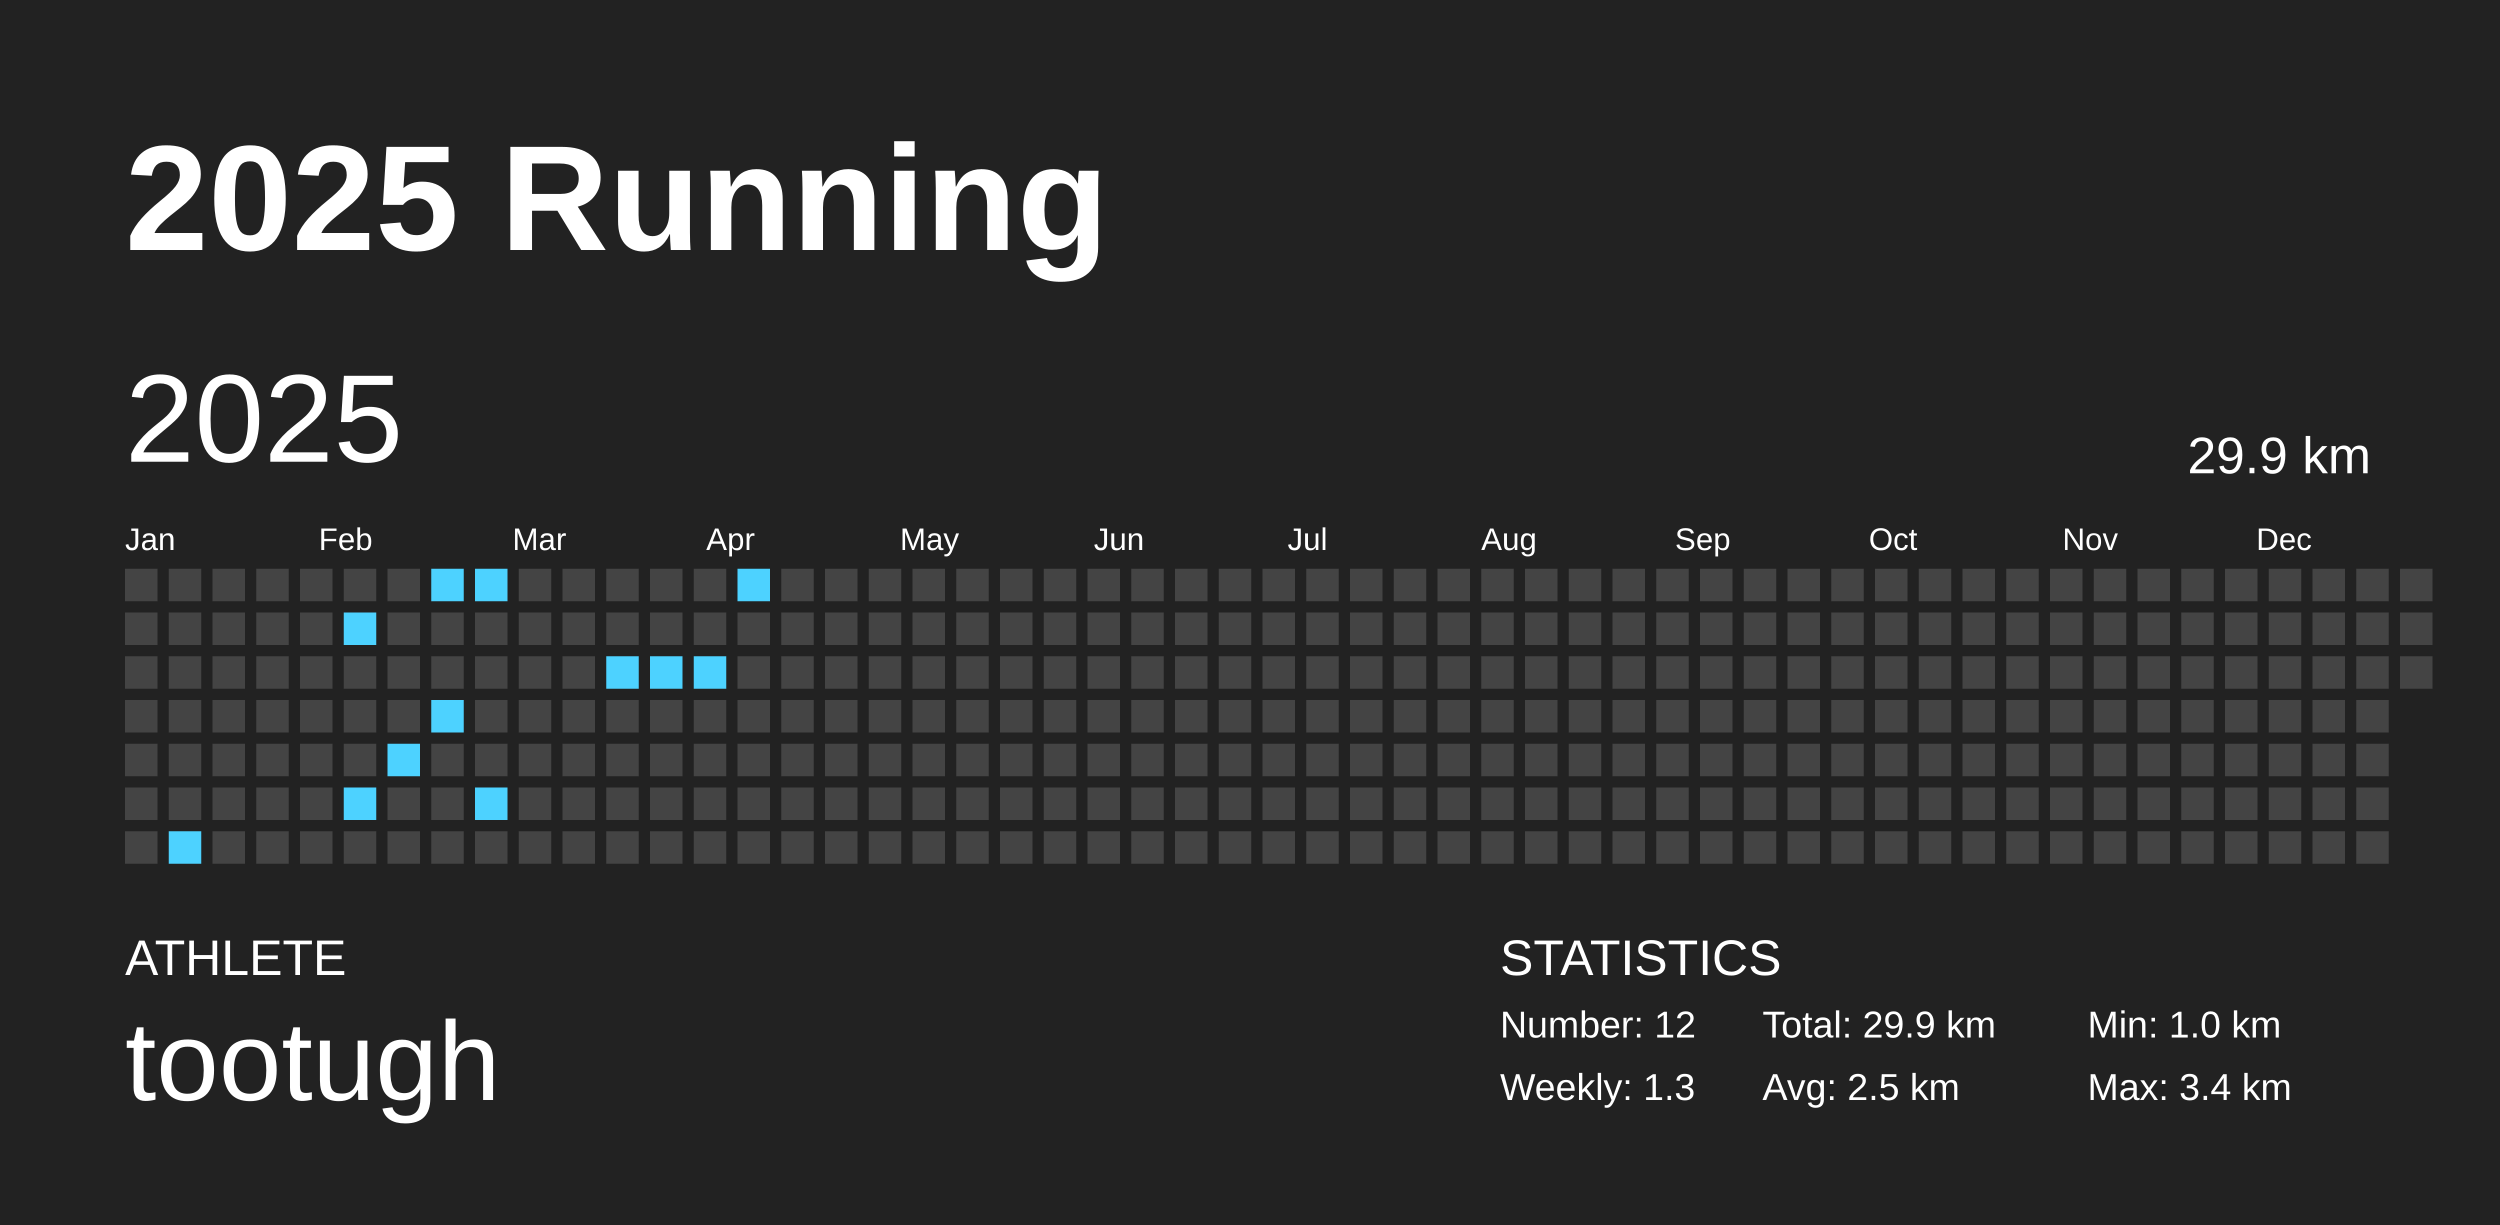
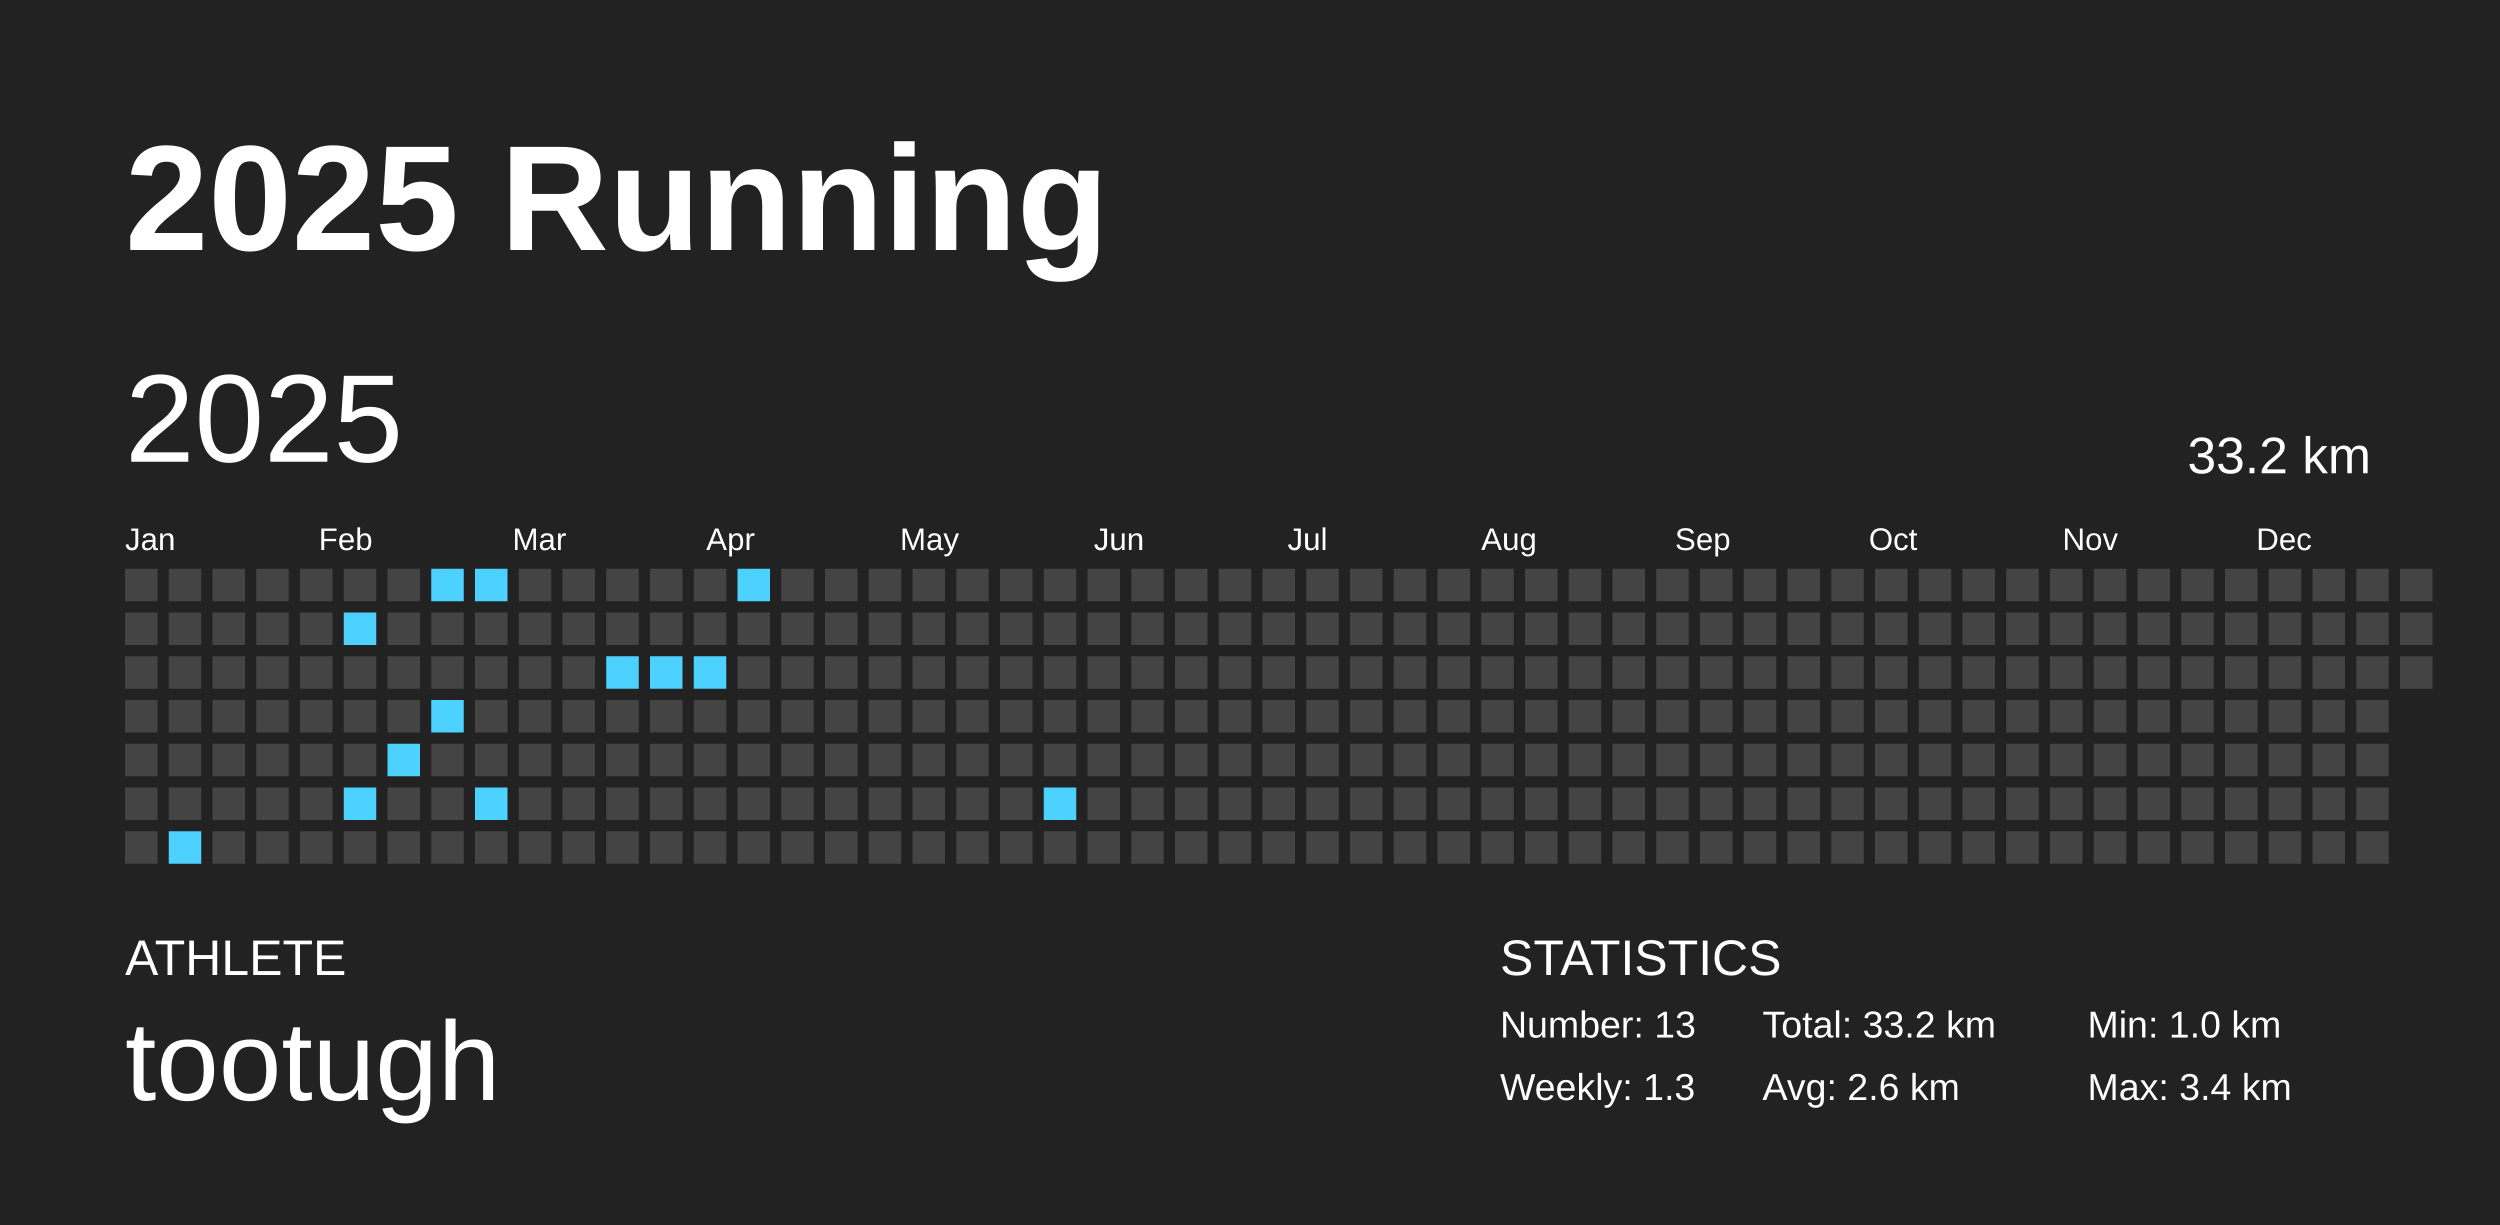
<svg xmlns="http://www.w3.org/2000/svg" baseProfile="full" height="98mm" version="1.1" viewBox="0,0,200,98" width="200mm">
  <defs />
  <rect fill="#222222" height="98" width="200" x="0" y="0" />
  <text fill="#FFFFFF" style="font-size:12px; font-family:Arial; font-weight:bold;" x="10" y="20">2025 Running</text>
  <text fill="#FFFFFF" style="font-size:4px; font-family:Arial" x="10" y="78">ATHLETE</text>
  <text fill="#FFFFFF" style="font-size:9px; font-family:Arial" x="10" y="88">tootugh</text>
  <text fill="#FFFFFF" style="font-size:4px; font-family:Arial" x="120" y="78">STATISTICS</text>
-   <text fill="#FFFFFF" style="font-size:3px; font-family:Arial" x="120" y="83">Number: 12</text>
+   <text fill="#FFFFFF" style="font-size:3px; font-family:Arial" x="120" y="83">Number: 13</text>
  <text fill="#FFFFFF" style="font-size:3px; font-family:Arial" x="120" y="88">Weekly: 1.3</text>
-   <text fill="#FFFFFF" style="font-size:3px; font-family:Arial" x="141" y="83">Total: 29.9 km</text>
-   <text fill="#FFFFFF" style="font-size:3px; font-family:Arial" x="141" y="88">Avg: 2.5 km</text>
+   <text fill="#FFFFFF" style="font-size:3px; font-family:Arial" x="141" y="83">Total: 33.2 km</text>
+   <text fill="#FFFFFF" style="font-size:3px; font-family:Arial" x="141" y="88">Avg: 2.6 km</text>
  <text fill="#FFFFFF" style="font-size:3px; font-family:Arial" x="167" y="83">Min: 1.0 km</text>
  <text fill="#FFFFFF" style="font-size:3px; font-family:Arial" x="167" y="88">Max: 3.4 km</text>
  <text dominant-baseline="hanging" fill="#FFFFFF" style="font-size:10.0px; font-family:Arial;" x="10" y="30">2025</text>
-   <text dominant-baseline="hanging" fill="#FFFFFF" style="font-size:4.125px; font-family:Arial;" x="175" y="35">29.9 km</text>
+   <text dominant-baseline="hanging" fill="#FFFFFF" style="font-size:4.125px; font-family:Arial;" x="175" y="35">33.2 km</text>
  <text fill="#FFFFFF" style="font-size:2.5px; font-family:Arial" x="10.0" y="44">Jan</text>
  <text fill="#FFFFFF" style="font-size:2.5px; font-family:Arial" x="25.5" y="44">Feb</text>
  <text fill="#FFFFFF" style="font-size:2.5px; font-family:Arial" x="41.0" y="44">Mar</text>
  <text fill="#FFFFFF" style="font-size:2.5px; font-family:Arial" x="56.5" y="44">Apr</text>
  <text fill="#FFFFFF" style="font-size:2.5px; font-family:Arial" x="72.0" y="44">May</text>
  <text fill="#FFFFFF" style="font-size:2.5px; font-family:Arial" x="87.5" y="44">Jun</text>
  <text fill="#FFFFFF" style="font-size:2.5px; font-family:Arial" x="103.0" y="44">Jul</text>
  <text fill="#FFFFFF" style="font-size:2.5px; font-family:Arial" x="118.5" y="44">Aug</text>
  <text fill="#FFFFFF" style="font-size:2.5px; font-family:Arial" x="134.0" y="44">Sep</text>
  <text fill="#FFFFFF" style="font-size:2.5px; font-family:Arial" x="149.5" y="44">Oct</text>
  <text fill="#FFFFFF" style="font-size:2.5px; font-family:Arial" x="165.0" y="44">Nov</text>
  <text fill="#FFFFFF" style="font-size:2.5px; font-family:Arial" x="180.5" y="44">Dec</text>
  <rect fill="#444444" height="2.6" width="2.6" x="10.0" y="45.5" />
  <rect fill="#444444" height="2.6" width="2.6" x="10.0" y="49.0" />
  <rect fill="#444444" height="2.6" width="2.6" x="10.0" y="52.5" />
  <rect fill="#444444" height="2.6" width="2.6" x="10.0" y="56.0" />
  <rect fill="#444444" height="2.6" width="2.6" x="10.0" y="59.5" />
  <rect fill="#444444" height="2.6" width="2.6" x="10.0" y="63.0" />
  <rect fill="#444444" height="2.6" width="2.6" x="10.0" y="66.5" />
  <rect fill="#444444" height="2.6" width="2.6" x="13.5" y="45.5" />
  <rect fill="#444444" height="2.6" width="2.6" x="13.5" y="49.0" />
  <rect fill="#444444" height="2.6" width="2.6" x="13.5" y="52.5" />
  <rect fill="#444444" height="2.6" width="2.6" x="13.5" y="56.0" />
  <rect fill="#444444" height="2.6" width="2.6" x="13.5" y="59.5" />
  <rect fill="#444444" height="2.6" width="2.6" x="13.5" y="63.0" />
  <rect fill="#4dd2ff" height="2.6" width="2.6" x="13.5" y="66.5" />
  <rect fill="#444444" height="2.6" width="2.6" x="17.0" y="45.5" />
  <rect fill="#444444" height="2.6" width="2.6" x="17.0" y="49.0" />
  <rect fill="#444444" height="2.6" width="2.6" x="17.0" y="52.5" />
  <rect fill="#444444" height="2.6" width="2.6" x="17.0" y="56.0" />
  <rect fill="#444444" height="2.6" width="2.6" x="17.0" y="59.5" />
  <rect fill="#444444" height="2.6" width="2.6" x="17.0" y="63.0" />
  <rect fill="#444444" height="2.6" width="2.6" x="17.0" y="66.5" />
  <rect fill="#444444" height="2.6" width="2.6" x="20.5" y="45.5" />
  <rect fill="#444444" height="2.6" width="2.6" x="20.5" y="49.0" />
  <rect fill="#444444" height="2.6" width="2.6" x="20.5" y="52.5" />
  <rect fill="#444444" height="2.6" width="2.6" x="20.5" y="56.0" />
  <rect fill="#444444" height="2.6" width="2.6" x="20.5" y="59.5" />
  <rect fill="#444444" height="2.6" width="2.6" x="20.5" y="63.0" />
  <rect fill="#444444" height="2.6" width="2.6" x="20.5" y="66.5" />
  <rect fill="#444444" height="2.6" width="2.6" x="24.0" y="45.5" />
  <rect fill="#444444" height="2.6" width="2.6" x="24.0" y="49.0" />
  <rect fill="#444444" height="2.6" width="2.6" x="24.0" y="52.5" />
  <rect fill="#444444" height="2.6" width="2.6" x="24.0" y="56.0" />
  <rect fill="#444444" height="2.6" width="2.6" x="24.0" y="59.5" />
  <rect fill="#444444" height="2.6" width="2.6" x="24.0" y="63.0" />
  <rect fill="#444444" height="2.6" width="2.6" x="24.0" y="66.5" />
  <rect fill="#444444" height="2.6" width="2.6" x="27.5" y="45.5" />
  <rect fill="#4dd2ff" height="2.6" width="2.6" x="27.5" y="49.0" />
  <rect fill="#444444" height="2.6" width="2.6" x="27.5" y="52.5" />
  <rect fill="#444444" height="2.6" width="2.6" x="27.5" y="56.0" />
  <rect fill="#444444" height="2.6" width="2.6" x="27.5" y="59.5" />
  <rect fill="#4dd2ff" height="2.6" width="2.6" x="27.5" y="63.0" />
  <rect fill="#444444" height="2.6" width="2.6" x="27.5" y="66.5" />
  <rect fill="#444444" height="2.6" width="2.6" x="31.0" y="45.5" />
  <rect fill="#444444" height="2.6" width="2.6" x="31.0" y="49.0" />
  <rect fill="#444444" height="2.6" width="2.6" x="31.0" y="52.5" />
  <rect fill="#444444" height="2.6" width="2.6" x="31.0" y="56.0" />
  <rect fill="#4dd2ff" height="2.6" width="2.6" x="31.0" y="59.5" />
  <rect fill="#444444" height="2.6" width="2.6" x="31.0" y="63.0" />
  <rect fill="#444444" height="2.6" width="2.6" x="31.0" y="66.5" />
  <rect fill="#4dd2ff" height="2.6" width="2.6" x="34.5" y="45.5" />
  <rect fill="#444444" height="2.6" width="2.6" x="34.5" y="49.0" />
  <rect fill="#444444" height="2.6" width="2.6" x="34.5" y="52.5" />
  <rect fill="#4dd2ff" height="2.6" width="2.6" x="34.5" y="56.0" />
  <rect fill="#444444" height="2.6" width="2.6" x="34.5" y="59.5" />
  <rect fill="#444444" height="2.6" width="2.6" x="34.5" y="63.0" />
  <rect fill="#444444" height="2.6" width="2.6" x="34.5" y="66.5" />
  <rect fill="#4dd2ff" height="2.6" width="2.6" x="38.0" y="45.5" />
  <rect fill="#444444" height="2.6" width="2.6" x="38.0" y="49.0" />
  <rect fill="#444444" height="2.6" width="2.6" x="38.0" y="52.5" />
  <rect fill="#444444" height="2.6" width="2.6" x="38.0" y="56.0" />
  <rect fill="#444444" height="2.6" width="2.6" x="38.0" y="59.5" />
  <rect fill="#4dd2ff" height="2.6" width="2.6" x="38.0" y="63.0" />
  <rect fill="#444444" height="2.6" width="2.6" x="38.0" y="66.5" />
  <rect fill="#444444" height="2.6" width="2.6" x="41.5" y="45.5" />
  <rect fill="#444444" height="2.6" width="2.6" x="41.5" y="49.0" />
  <rect fill="#444444" height="2.6" width="2.6" x="41.5" y="52.5" />
  <rect fill="#444444" height="2.6" width="2.6" x="41.5" y="56.0" />
  <rect fill="#444444" height="2.6" width="2.6" x="41.5" y="59.5" />
  <rect fill="#444444" height="2.6" width="2.6" x="41.5" y="63.0" />
  <rect fill="#444444" height="2.6" width="2.6" x="41.5" y="66.5" />
  <rect fill="#444444" height="2.6" width="2.6" x="45.0" y="45.5" />
  <rect fill="#444444" height="2.6" width="2.6" x="45.0" y="49.0" />
  <rect fill="#444444" height="2.6" width="2.6" x="45.0" y="52.5" />
  <rect fill="#444444" height="2.6" width="2.6" x="45.0" y="56.0" />
  <rect fill="#444444" height="2.6" width="2.6" x="45.0" y="59.5" />
  <rect fill="#444444" height="2.6" width="2.6" x="45.0" y="63.0" />
  <rect fill="#444444" height="2.6" width="2.6" x="45.0" y="66.5" />
  <rect fill="#444444" height="2.6" width="2.6" x="48.5" y="45.5" />
  <rect fill="#444444" height="2.6" width="2.6" x="48.5" y="49.0" />
  <rect fill="#4dd2ff" height="2.6" width="2.6" x="48.5" y="52.5" />
  <rect fill="#444444" height="2.6" width="2.6" x="48.5" y="56.0" />
  <rect fill="#444444" height="2.6" width="2.6" x="48.5" y="59.5" />
  <rect fill="#444444" height="2.6" width="2.6" x="48.5" y="63.0" />
  <rect fill="#444444" height="2.6" width="2.6" x="48.5" y="66.5" />
  <rect fill="#444444" height="2.6" width="2.6" x="52.0" y="45.5" />
  <rect fill="#444444" height="2.6" width="2.6" x="52.0" y="49.0" />
  <rect fill="#4dd2ff" height="2.6" width="2.6" x="52.0" y="52.5" />
  <rect fill="#444444" height="2.6" width="2.6" x="52.0" y="56.0" />
  <rect fill="#444444" height="2.6" width="2.6" x="52.0" y="59.5" />
  <rect fill="#444444" height="2.6" width="2.6" x="52.0" y="63.0" />
  <rect fill="#444444" height="2.6" width="2.6" x="52.0" y="66.5" />
  <rect fill="#444444" height="2.6" width="2.6" x="55.5" y="45.5" />
  <rect fill="#444444" height="2.6" width="2.6" x="55.5" y="49.0" />
  <rect fill="#4dd2ff" height="2.6" width="2.6" x="55.5" y="52.5" />
  <rect fill="#444444" height="2.6" width="2.6" x="55.5" y="56.0" />
  <rect fill="#444444" height="2.6" width="2.6" x="55.5" y="59.5" />
  <rect fill="#444444" height="2.6" width="2.6" x="55.5" y="63.0" />
  <rect fill="#444444" height="2.6" width="2.6" x="55.5" y="66.5" />
  <rect fill="#4dd2ff" height="2.6" width="2.6" x="59.0" y="45.5" />
  <rect fill="#444444" height="2.6" width="2.6" x="59.0" y="49.0" />
  <rect fill="#444444" height="2.6" width="2.6" x="59.0" y="52.5" />
  <rect fill="#444444" height="2.6" width="2.6" x="59.0" y="56.0" />
  <rect fill="#444444" height="2.6" width="2.6" x="59.0" y="59.5" />
  <rect fill="#444444" height="2.6" width="2.6" x="59.0" y="63.0" />
  <rect fill="#444444" height="2.6" width="2.6" x="59.0" y="66.5" />
  <rect fill="#444444" height="2.6" width="2.6" x="62.5" y="45.5" />
  <rect fill="#444444" height="2.6" width="2.6" x="62.5" y="49.0" />
  <rect fill="#444444" height="2.6" width="2.6" x="62.5" y="52.5" />
  <rect fill="#444444" height="2.6" width="2.6" x="62.5" y="56.0" />
  <rect fill="#444444" height="2.6" width="2.6" x="62.5" y="59.5" />
  <rect fill="#444444" height="2.6" width="2.6" x="62.5" y="63.0" />
  <rect fill="#444444" height="2.6" width="2.6" x="62.5" y="66.5" />
  <rect fill="#444444" height="2.6" width="2.6" x="66.0" y="45.5" />
  <rect fill="#444444" height="2.6" width="2.6" x="66.0" y="49.0" />
  <rect fill="#444444" height="2.6" width="2.6" x="66.0" y="52.5" />
  <rect fill="#444444" height="2.6" width="2.6" x="66.0" y="56.0" />
  <rect fill="#444444" height="2.6" width="2.6" x="66.0" y="59.5" />
  <rect fill="#444444" height="2.6" width="2.6" x="66.0" y="63.0" />
  <rect fill="#444444" height="2.6" width="2.6" x="66.0" y="66.5" />
  <rect fill="#444444" height="2.6" width="2.6" x="69.5" y="45.5" />
  <rect fill="#444444" height="2.6" width="2.6" x="69.5" y="49.0" />
  <rect fill="#444444" height="2.6" width="2.6" x="69.5" y="52.5" />
  <rect fill="#444444" height="2.6" width="2.6" x="69.5" y="56.0" />
  <rect fill="#444444" height="2.6" width="2.6" x="69.5" y="59.5" />
  <rect fill="#444444" height="2.6" width="2.6" x="69.5" y="63.0" />
  <rect fill="#444444" height="2.6" width="2.6" x="69.5" y="66.5" />
  <rect fill="#444444" height="2.6" width="2.6" x="73.0" y="45.5" />
  <rect fill="#444444" height="2.6" width="2.6" x="73.0" y="49.0" />
  <rect fill="#444444" height="2.6" width="2.6" x="73.0" y="52.5" />
  <rect fill="#444444" height="2.6" width="2.6" x="73.0" y="56.0" />
  <rect fill="#444444" height="2.6" width="2.6" x="73.0" y="59.5" />
  <rect fill="#444444" height="2.6" width="2.6" x="73.0" y="63.0" />
  <rect fill="#444444" height="2.6" width="2.6" x="73.0" y="66.5" />
  <rect fill="#444444" height="2.6" width="2.6" x="76.5" y="45.5" />
  <rect fill="#444444" height="2.6" width="2.6" x="76.5" y="49.0" />
  <rect fill="#444444" height="2.6" width="2.6" x="76.5" y="52.5" />
  <rect fill="#444444" height="2.6" width="2.6" x="76.5" y="56.0" />
  <rect fill="#444444" height="2.6" width="2.6" x="76.5" y="59.5" />
  <rect fill="#444444" height="2.6" width="2.6" x="76.5" y="63.0" />
  <rect fill="#444444" height="2.6" width="2.6" x="76.5" y="66.5" />
  <rect fill="#444444" height="2.6" width="2.6" x="80.0" y="45.5" />
  <rect fill="#444444" height="2.6" width="2.6" x="80.0" y="49.0" />
  <rect fill="#444444" height="2.6" width="2.6" x="80.0" y="52.5" />
  <rect fill="#444444" height="2.6" width="2.6" x="80.0" y="56.0" />
  <rect fill="#444444" height="2.6" width="2.6" x="80.0" y="59.5" />
  <rect fill="#444444" height="2.6" width="2.6" x="80.0" y="63.0" />
  <rect fill="#444444" height="2.6" width="2.6" x="80.0" y="66.5" />
  <rect fill="#444444" height="2.6" width="2.6" x="83.5" y="45.5" />
  <rect fill="#444444" height="2.6" width="2.6" x="83.5" y="49.0" />
  <rect fill="#444444" height="2.6" width="2.6" x="83.5" y="52.5" />
  <rect fill="#444444" height="2.6" width="2.6" x="83.5" y="56.0" />
  <rect fill="#444444" height="2.6" width="2.6" x="83.5" y="59.5" />
-   <rect fill="#444444" height="2.6" width="2.6" x="83.5" y="63.0" />
+   <rect fill="#4dd2ff" height="2.6" width="2.6" x="83.5" y="63.0" />
  <rect fill="#444444" height="2.6" width="2.6" x="83.5" y="66.5" />
  <rect fill="#444444" height="2.6" width="2.6" x="87.0" y="45.5" />
  <rect fill="#444444" height="2.6" width="2.6" x="87.0" y="49.0" />
  <rect fill="#444444" height="2.6" width="2.6" x="87.0" y="52.5" />
  <rect fill="#444444" height="2.6" width="2.6" x="87.0" y="56.0" />
  <rect fill="#444444" height="2.6" width="2.6" x="87.0" y="59.5" />
  <rect fill="#444444" height="2.6" width="2.6" x="87.0" y="63.0" />
  <rect fill="#444444" height="2.6" width="2.6" x="87.0" y="66.5" />
  <rect fill="#444444" height="2.6" width="2.6" x="90.5" y="45.5" />
  <rect fill="#444444" height="2.6" width="2.6" x="90.5" y="49.0" />
  <rect fill="#444444" height="2.6" width="2.6" x="90.5" y="52.5" />
  <rect fill="#444444" height="2.6" width="2.6" x="90.5" y="56.0" />
  <rect fill="#444444" height="2.6" width="2.6" x="90.5" y="59.5" />
  <rect fill="#444444" height="2.6" width="2.6" x="90.5" y="63.0" />
  <rect fill="#444444" height="2.6" width="2.6" x="90.5" y="66.5" />
  <rect fill="#444444" height="2.6" width="2.6" x="94.0" y="45.5" />
  <rect fill="#444444" height="2.6" width="2.6" x="94.0" y="49.0" />
  <rect fill="#444444" height="2.6" width="2.6" x="94.0" y="52.5" />
  <rect fill="#444444" height="2.6" width="2.6" x="94.0" y="56.0" />
  <rect fill="#444444" height="2.6" width="2.6" x="94.0" y="59.5" />
  <rect fill="#444444" height="2.6" width="2.6" x="94.0" y="63.0" />
  <rect fill="#444444" height="2.6" width="2.6" x="94.0" y="66.5" />
  <rect fill="#444444" height="2.6" width="2.6" x="97.5" y="45.5" />
  <rect fill="#444444" height="2.6" width="2.6" x="97.5" y="49.0" />
  <rect fill="#444444" height="2.6" width="2.6" x="97.5" y="52.5" />
  <rect fill="#444444" height="2.6" width="2.6" x="97.5" y="56.0" />
  <rect fill="#444444" height="2.6" width="2.6" x="97.5" y="59.5" />
  <rect fill="#444444" height="2.6" width="2.6" x="97.5" y="63.0" />
  <rect fill="#444444" height="2.6" width="2.6" x="97.5" y="66.5" />
  <rect fill="#444444" height="2.6" width="2.6" x="101.0" y="45.5" />
  <rect fill="#444444" height="2.6" width="2.6" x="101.0" y="49.0" />
  <rect fill="#444444" height="2.6" width="2.6" x="101.0" y="52.5" />
  <rect fill="#444444" height="2.6" width="2.6" x="101.0" y="56.0" />
  <rect fill="#444444" height="2.6" width="2.6" x="101.0" y="59.5" />
  <rect fill="#444444" height="2.6" width="2.6" x="101.0" y="63.0" />
  <rect fill="#444444" height="2.6" width="2.6" x="101.0" y="66.5" />
  <rect fill="#444444" height="2.6" width="2.6" x="104.5" y="45.5" />
  <rect fill="#444444" height="2.6" width="2.6" x="104.5" y="49.0" />
  <rect fill="#444444" height="2.6" width="2.6" x="104.5" y="52.5" />
  <rect fill="#444444" height="2.6" width="2.6" x="104.5" y="56.0" />
  <rect fill="#444444" height="2.6" width="2.6" x="104.5" y="59.5" />
  <rect fill="#444444" height="2.6" width="2.6" x="104.5" y="63.0" />
  <rect fill="#444444" height="2.6" width="2.6" x="104.5" y="66.5" />
  <rect fill="#444444" height="2.6" width="2.6" x="108.0" y="45.5" />
  <rect fill="#444444" height="2.6" width="2.6" x="108.0" y="49.0" />
  <rect fill="#444444" height="2.6" width="2.6" x="108.0" y="52.5" />
  <rect fill="#444444" height="2.6" width="2.6" x="108.0" y="56.0" />
  <rect fill="#444444" height="2.6" width="2.6" x="108.0" y="59.5" />
  <rect fill="#444444" height="2.6" width="2.6" x="108.0" y="63.0" />
  <rect fill="#444444" height="2.6" width="2.6" x="108.0" y="66.5" />
  <rect fill="#444444" height="2.6" width="2.6" x="111.5" y="45.5" />
  <rect fill="#444444" height="2.6" width="2.6" x="111.5" y="49.0" />
  <rect fill="#444444" height="2.6" width="2.6" x="111.5" y="52.5" />
  <rect fill="#444444" height="2.6" width="2.6" x="111.5" y="56.0" />
  <rect fill="#444444" height="2.6" width="2.6" x="111.5" y="59.5" />
  <rect fill="#444444" height="2.6" width="2.6" x="111.5" y="63.0" />
  <rect fill="#444444" height="2.6" width="2.6" x="111.5" y="66.5" />
  <rect fill="#444444" height="2.6" width="2.6" x="115.0" y="45.5" />
  <rect fill="#444444" height="2.6" width="2.6" x="115.0" y="49.0" />
  <rect fill="#444444" height="2.6" width="2.6" x="115.0" y="52.5" />
  <rect fill="#444444" height="2.6" width="2.6" x="115.0" y="56.0" />
  <rect fill="#444444" height="2.6" width="2.6" x="115.0" y="59.5" />
  <rect fill="#444444" height="2.6" width="2.6" x="115.0" y="63.0" />
  <rect fill="#444444" height="2.6" width="2.6" x="115.0" y="66.5" />
  <rect fill="#444444" height="2.6" width="2.6" x="118.5" y="45.5" />
  <rect fill="#444444" height="2.6" width="2.6" x="118.5" y="49.0" />
  <rect fill="#444444" height="2.6" width="2.6" x="118.5" y="52.5" />
  <rect fill="#444444" height="2.6" width="2.6" x="118.5" y="56.0" />
  <rect fill="#444444" height="2.6" width="2.6" x="118.5" y="59.5" />
  <rect fill="#444444" height="2.6" width="2.6" x="118.5" y="63.0" />
  <rect fill="#444444" height="2.6" width="2.6" x="118.5" y="66.5" />
  <rect fill="#444444" height="2.6" width="2.6" x="122.0" y="45.5" />
  <rect fill="#444444" height="2.6" width="2.6" x="122.0" y="49.0" />
  <rect fill="#444444" height="2.6" width="2.6" x="122.0" y="52.5" />
  <rect fill="#444444" height="2.6" width="2.6" x="122.0" y="56.0" />
  <rect fill="#444444" height="2.6" width="2.6" x="122.0" y="59.5" />
  <rect fill="#444444" height="2.6" width="2.6" x="122.0" y="63.0" />
  <rect fill="#444444" height="2.6" width="2.6" x="122.0" y="66.5" />
  <rect fill="#444444" height="2.6" width="2.6" x="125.5" y="45.5" />
  <rect fill="#444444" height="2.6" width="2.6" x="125.5" y="49.0" />
  <rect fill="#444444" height="2.6" width="2.6" x="125.5" y="52.5" />
  <rect fill="#444444" height="2.6" width="2.6" x="125.5" y="56.0" />
  <rect fill="#444444" height="2.6" width="2.6" x="125.5" y="59.5" />
  <rect fill="#444444" height="2.6" width="2.6" x="125.5" y="63.0" />
  <rect fill="#444444" height="2.6" width="2.6" x="125.5" y="66.5" />
  <rect fill="#444444" height="2.6" width="2.6" x="129.0" y="45.5" />
  <rect fill="#444444" height="2.6" width="2.6" x="129.0" y="49.0" />
  <rect fill="#444444" height="2.6" width="2.6" x="129.0" y="52.5" />
  <rect fill="#444444" height="2.6" width="2.6" x="129.0" y="56.0" />
  <rect fill="#444444" height="2.6" width="2.6" x="129.0" y="59.5" />
  <rect fill="#444444" height="2.6" width="2.6" x="129.0" y="63.0" />
  <rect fill="#444444" height="2.6" width="2.6" x="129.0" y="66.5" />
  <rect fill="#444444" height="2.6" width="2.6" x="132.5" y="45.5" />
  <rect fill="#444444" height="2.6" width="2.6" x="132.5" y="49.0" />
  <rect fill="#444444" height="2.6" width="2.6" x="132.5" y="52.5" />
  <rect fill="#444444" height="2.6" width="2.6" x="132.5" y="56.0" />
  <rect fill="#444444" height="2.6" width="2.6" x="132.5" y="59.5" />
  <rect fill="#444444" height="2.6" width="2.6" x="132.5" y="63.0" />
  <rect fill="#444444" height="2.6" width="2.6" x="132.5" y="66.5" />
  <rect fill="#444444" height="2.6" width="2.6" x="136.0" y="45.5" />
  <rect fill="#444444" height="2.6" width="2.6" x="136.0" y="49.0" />
  <rect fill="#444444" height="2.6" width="2.6" x="136.0" y="52.5" />
  <rect fill="#444444" height="2.6" width="2.6" x="136.0" y="56.0" />
  <rect fill="#444444" height="2.6" width="2.6" x="136.0" y="59.5" />
  <rect fill="#444444" height="2.6" width="2.6" x="136.0" y="63.0" />
  <rect fill="#444444" height="2.6" width="2.6" x="136.0" y="66.5" />
  <rect fill="#444444" height="2.6" width="2.6" x="139.5" y="45.5" />
  <rect fill="#444444" height="2.6" width="2.6" x="139.5" y="49.0" />
  <rect fill="#444444" height="2.6" width="2.6" x="139.5" y="52.5" />
  <rect fill="#444444" height="2.6" width="2.6" x="139.5" y="56.0" />
  <rect fill="#444444" height="2.6" width="2.6" x="139.5" y="59.5" />
  <rect fill="#444444" height="2.6" width="2.6" x="139.5" y="63.0" />
  <rect fill="#444444" height="2.6" width="2.6" x="139.5" y="66.5" />
  <rect fill="#444444" height="2.6" width="2.6" x="143.0" y="45.5" />
  <rect fill="#444444" height="2.6" width="2.6" x="143.0" y="49.0" />
  <rect fill="#444444" height="2.6" width="2.6" x="143.0" y="52.5" />
  <rect fill="#444444" height="2.6" width="2.6" x="143.0" y="56.0" />
  <rect fill="#444444" height="2.6" width="2.6" x="143.0" y="59.5" />
  <rect fill="#444444" height="2.6" width="2.6" x="143.0" y="63.0" />
  <rect fill="#444444" height="2.6" width="2.6" x="143.0" y="66.5" />
  <rect fill="#444444" height="2.6" width="2.6" x="146.5" y="45.5" />
  <rect fill="#444444" height="2.6" width="2.6" x="146.5" y="49.0" />
  <rect fill="#444444" height="2.6" width="2.6" x="146.5" y="52.5" />
  <rect fill="#444444" height="2.6" width="2.6" x="146.5" y="56.0" />
  <rect fill="#444444" height="2.6" width="2.6" x="146.5" y="59.5" />
  <rect fill="#444444" height="2.6" width="2.6" x="146.5" y="63.0" />
  <rect fill="#444444" height="2.6" width="2.6" x="146.5" y="66.5" />
  <rect fill="#444444" height="2.6" width="2.6" x="150.0" y="45.5" />
  <rect fill="#444444" height="2.6" width="2.6" x="150.0" y="49.0" />
  <rect fill="#444444" height="2.6" width="2.6" x="150.0" y="52.5" />
  <rect fill="#444444" height="2.6" width="2.6" x="150.0" y="56.0" />
  <rect fill="#444444" height="2.6" width="2.6" x="150.0" y="59.5" />
  <rect fill="#444444" height="2.6" width="2.6" x="150.0" y="63.0" />
  <rect fill="#444444" height="2.6" width="2.6" x="150.0" y="66.5" />
  <rect fill="#444444" height="2.6" width="2.6" x="153.5" y="45.5" />
  <rect fill="#444444" height="2.6" width="2.6" x="153.5" y="49.0" />
  <rect fill="#444444" height="2.6" width="2.6" x="153.5" y="52.5" />
  <rect fill="#444444" height="2.6" width="2.6" x="153.5" y="56.0" />
  <rect fill="#444444" height="2.6" width="2.6" x="153.5" y="59.5" />
  <rect fill="#444444" height="2.6" width="2.6" x="153.5" y="63.0" />
  <rect fill="#444444" height="2.6" width="2.6" x="153.5" y="66.5" />
  <rect fill="#444444" height="2.6" width="2.6" x="157.0" y="45.5" />
  <rect fill="#444444" height="2.6" width="2.6" x="157.0" y="49.0" />
  <rect fill="#444444" height="2.6" width="2.6" x="157.0" y="52.5" />
  <rect fill="#444444" height="2.6" width="2.6" x="157.0" y="56.0" />
  <rect fill="#444444" height="2.6" width="2.6" x="157.0" y="59.5" />
  <rect fill="#444444" height="2.6" width="2.6" x="157.0" y="63.0" />
  <rect fill="#444444" height="2.6" width="2.6" x="157.0" y="66.5" />
  <rect fill="#444444" height="2.6" width="2.6" x="160.5" y="45.5" />
  <rect fill="#444444" height="2.6" width="2.6" x="160.5" y="49.0" />
  <rect fill="#444444" height="2.6" width="2.6" x="160.5" y="52.5" />
  <rect fill="#444444" height="2.6" width="2.6" x="160.5" y="56.0" />
  <rect fill="#444444" height="2.6" width="2.6" x="160.5" y="59.5" />
  <rect fill="#444444" height="2.6" width="2.6" x="160.5" y="63.0" />
  <rect fill="#444444" height="2.6" width="2.6" x="160.5" y="66.5" />
  <rect fill="#444444" height="2.6" width="2.6" x="164.0" y="45.5" />
  <rect fill="#444444" height="2.6" width="2.6" x="164.0" y="49.0" />
  <rect fill="#444444" height="2.6" width="2.6" x="164.0" y="52.5" />
  <rect fill="#444444" height="2.6" width="2.6" x="164.0" y="56.0" />
  <rect fill="#444444" height="2.6" width="2.6" x="164.0" y="59.5" />
  <rect fill="#444444" height="2.6" width="2.6" x="164.0" y="63.0" />
  <rect fill="#444444" height="2.6" width="2.6" x="164.0" y="66.5" />
  <rect fill="#444444" height="2.6" width="2.6" x="167.5" y="45.5" />
  <rect fill="#444444" height="2.6" width="2.6" x="167.5" y="49.0" />
  <rect fill="#444444" height="2.6" width="2.6" x="167.5" y="52.5" />
  <rect fill="#444444" height="2.6" width="2.6" x="167.5" y="56.0" />
  <rect fill="#444444" height="2.6" width="2.6" x="167.5" y="59.5" />
  <rect fill="#444444" height="2.6" width="2.6" x="167.5" y="63.0" />
  <rect fill="#444444" height="2.6" width="2.6" x="167.5" y="66.5" />
  <rect fill="#444444" height="2.6" width="2.6" x="171.0" y="45.5" />
  <rect fill="#444444" height="2.6" width="2.6" x="171.0" y="49.0" />
  <rect fill="#444444" height="2.6" width="2.6" x="171.0" y="52.5" />
  <rect fill="#444444" height="2.6" width="2.6" x="171.0" y="56.0" />
  <rect fill="#444444" height="2.6" width="2.6" x="171.0" y="59.5" />
  <rect fill="#444444" height="2.6" width="2.6" x="171.0" y="63.0" />
  <rect fill="#444444" height="2.6" width="2.6" x="171.0" y="66.5" />
  <rect fill="#444444" height="2.6" width="2.6" x="174.5" y="45.5" />
  <rect fill="#444444" height="2.6" width="2.6" x="174.5" y="49.0" />
  <rect fill="#444444" height="2.6" width="2.6" x="174.5" y="52.5" />
  <rect fill="#444444" height="2.6" width="2.6" x="174.5" y="56.0" />
  <rect fill="#444444" height="2.6" width="2.6" x="174.5" y="59.5" />
  <rect fill="#444444" height="2.6" width="2.6" x="174.5" y="63.0" />
  <rect fill="#444444" height="2.6" width="2.6" x="174.5" y="66.5" />
  <rect fill="#444444" height="2.6" width="2.6" x="178.0" y="45.5" />
  <rect fill="#444444" height="2.6" width="2.6" x="178.0" y="49.0" />
  <rect fill="#444444" height="2.6" width="2.6" x="178.0" y="52.5" />
  <rect fill="#444444" height="2.6" width="2.6" x="178.0" y="56.0" />
  <rect fill="#444444" height="2.6" width="2.6" x="178.0" y="59.5" />
  <rect fill="#444444" height="2.6" width="2.6" x="178.0" y="63.0" />
  <rect fill="#444444" height="2.6" width="2.6" x="178.0" y="66.5" />
  <rect fill="#444444" height="2.6" width="2.6" x="181.5" y="45.5" />
  <rect fill="#444444" height="2.6" width="2.6" x="181.5" y="49.0" />
  <rect fill="#444444" height="2.6" width="2.6" x="181.5" y="52.5" />
  <rect fill="#444444" height="2.6" width="2.6" x="181.5" y="56.0" />
  <rect fill="#444444" height="2.6" width="2.6" x="181.5" y="59.5" />
  <rect fill="#444444" height="2.6" width="2.6" x="181.5" y="63.0" />
  <rect fill="#444444" height="2.6" width="2.6" x="181.5" y="66.5" />
  <rect fill="#444444" height="2.6" width="2.6" x="185.0" y="45.5" />
  <rect fill="#444444" height="2.6" width="2.6" x="185.0" y="49.0" />
  <rect fill="#444444" height="2.6" width="2.6" x="185.0" y="52.5" />
  <rect fill="#444444" height="2.6" width="2.6" x="185.0" y="56.0" />
  <rect fill="#444444" height="2.6" width="2.6" x="185.0" y="59.5" />
  <rect fill="#444444" height="2.6" width="2.6" x="185.0" y="63.0" />
  <rect fill="#444444" height="2.6" width="2.6" x="185.0" y="66.5" />
  <rect fill="#444444" height="2.6" width="2.6" x="188.5" y="45.5" />
  <rect fill="#444444" height="2.6" width="2.6" x="188.5" y="49.0" />
  <rect fill="#444444" height="2.6" width="2.6" x="188.5" y="52.5" />
  <rect fill="#444444" height="2.6" width="2.6" x="188.5" y="56.0" />
  <rect fill="#444444" height="2.6" width="2.6" x="188.5" y="59.5" />
  <rect fill="#444444" height="2.6" width="2.6" x="188.5" y="63.0" />
  <rect fill="#444444" height="2.6" width="2.6" x="188.5" y="66.5" />
  <rect fill="#444444" height="2.6" width="2.6" x="192.0" y="45.5" />
  <rect fill="#444444" height="2.6" width="2.6" x="192.0" y="49.0" />
  <rect fill="#444444" height="2.6" width="2.6" x="192.0" y="52.5" />
</svg>
